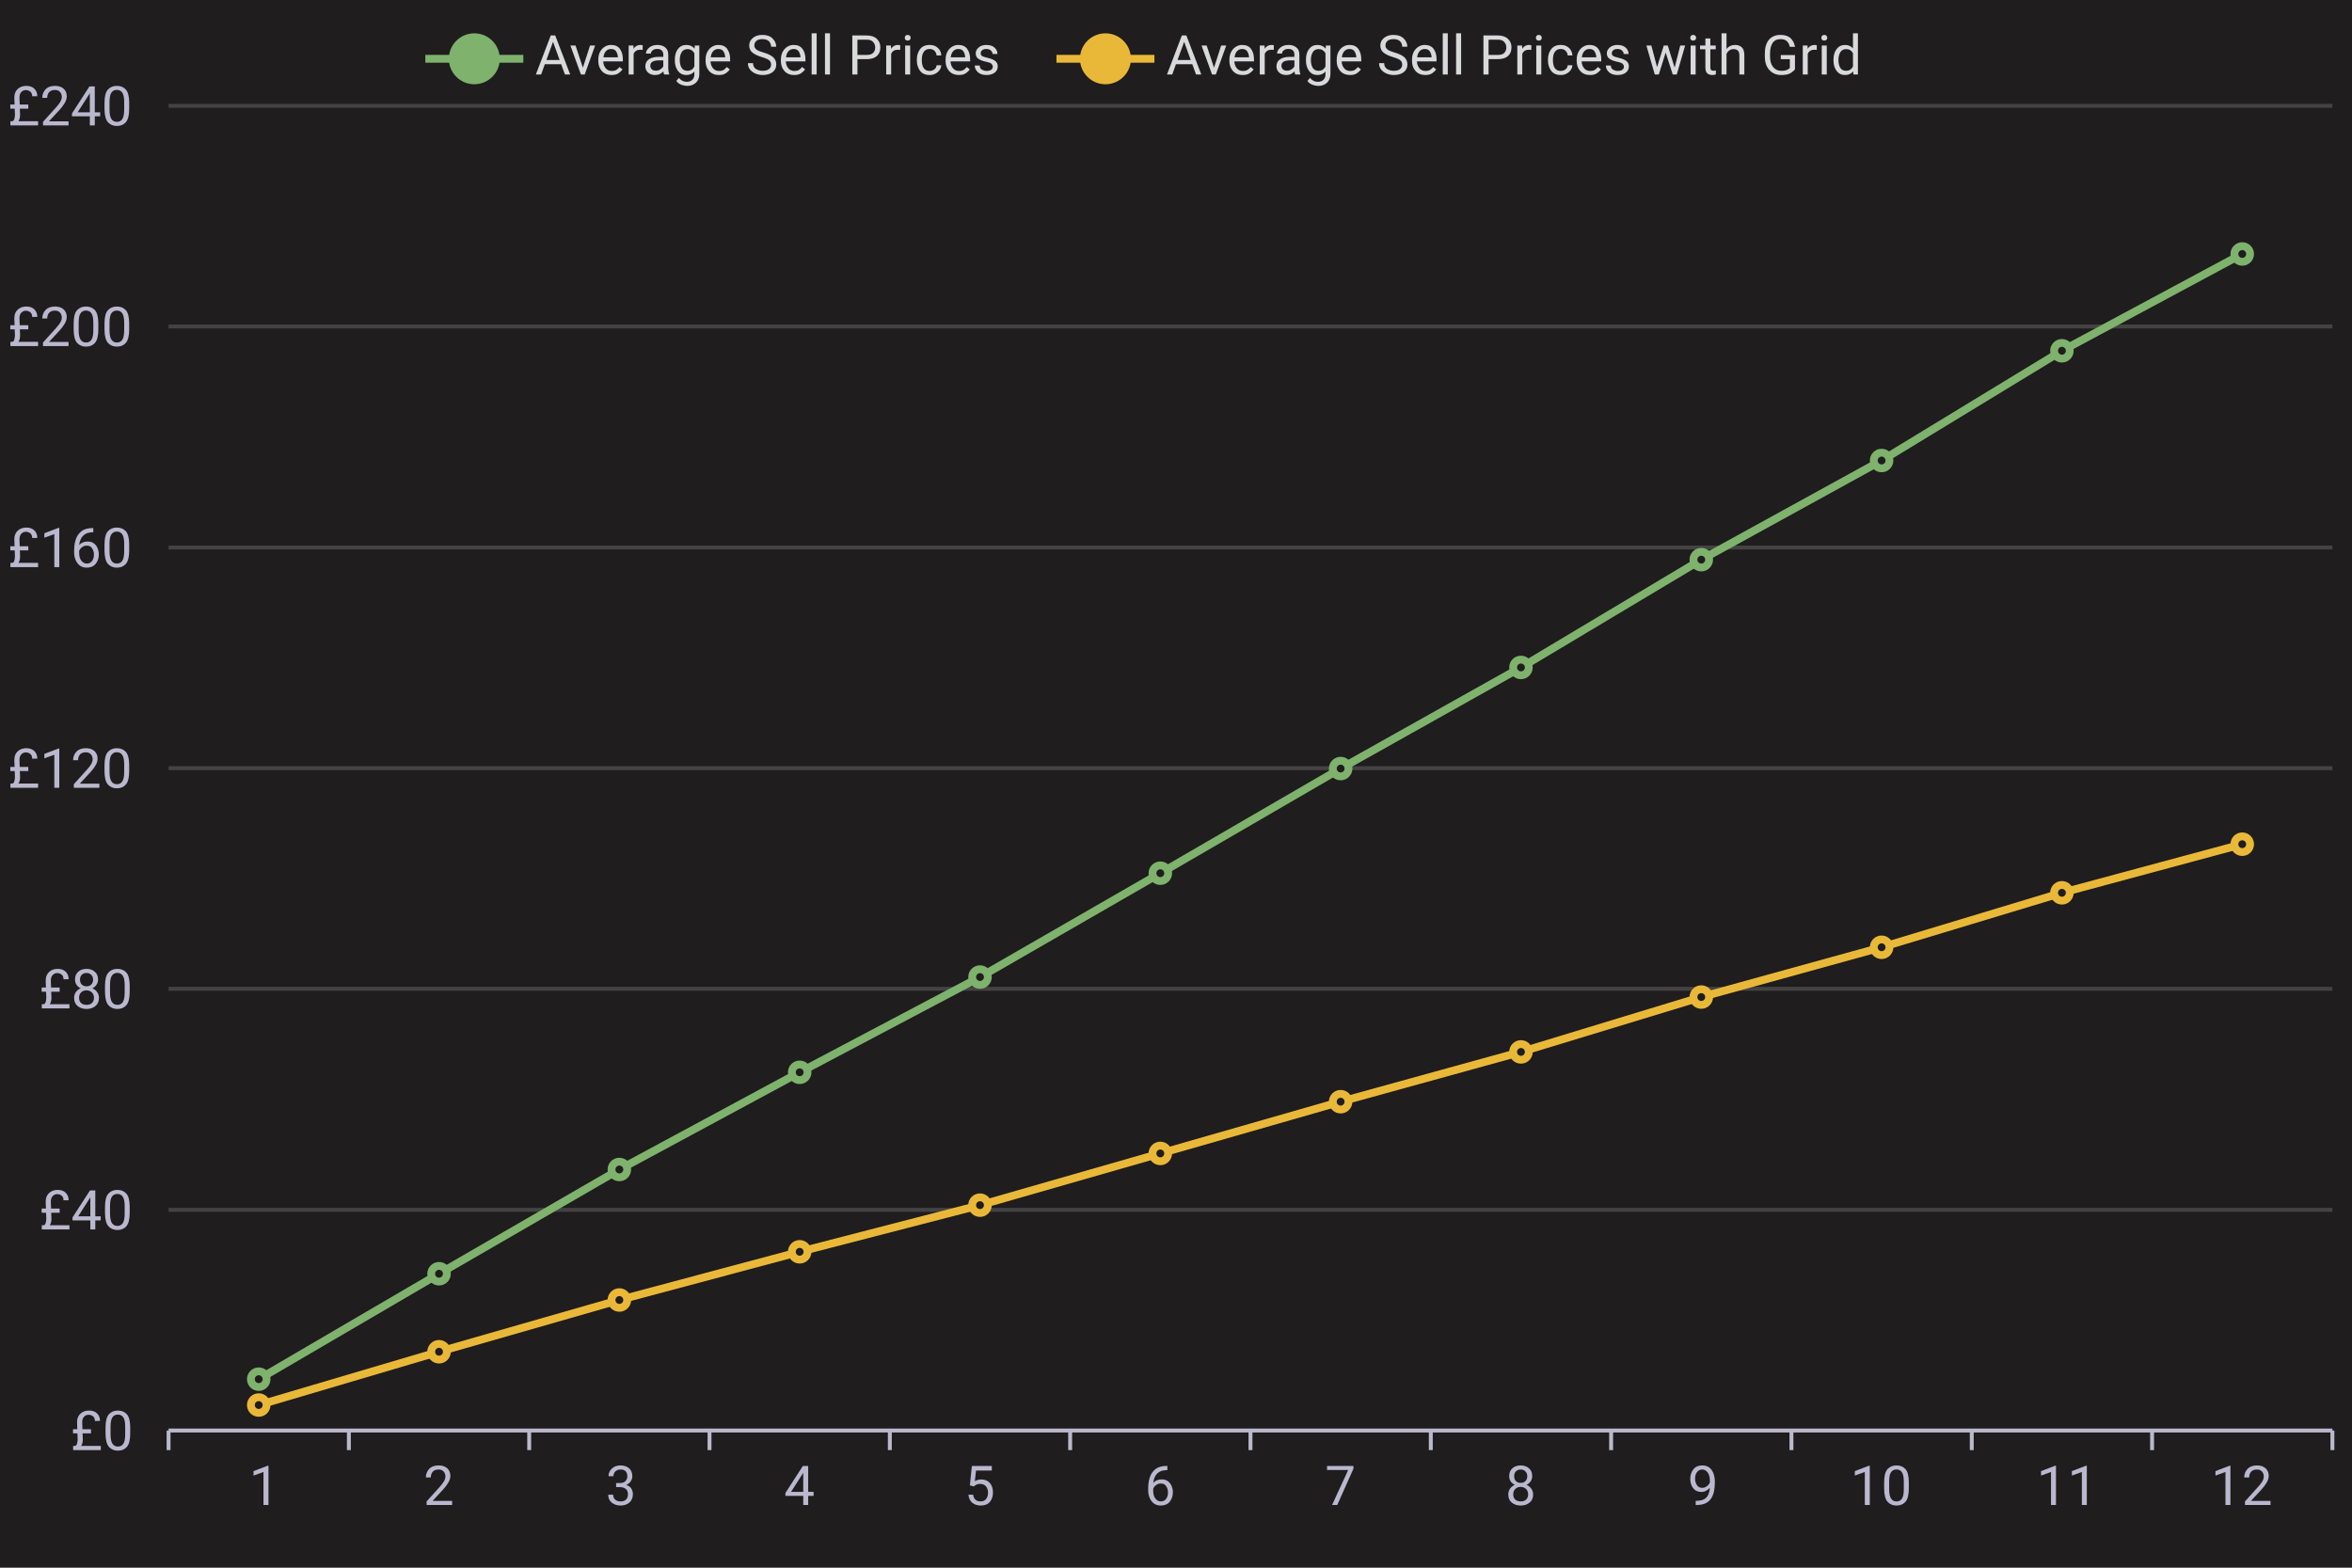
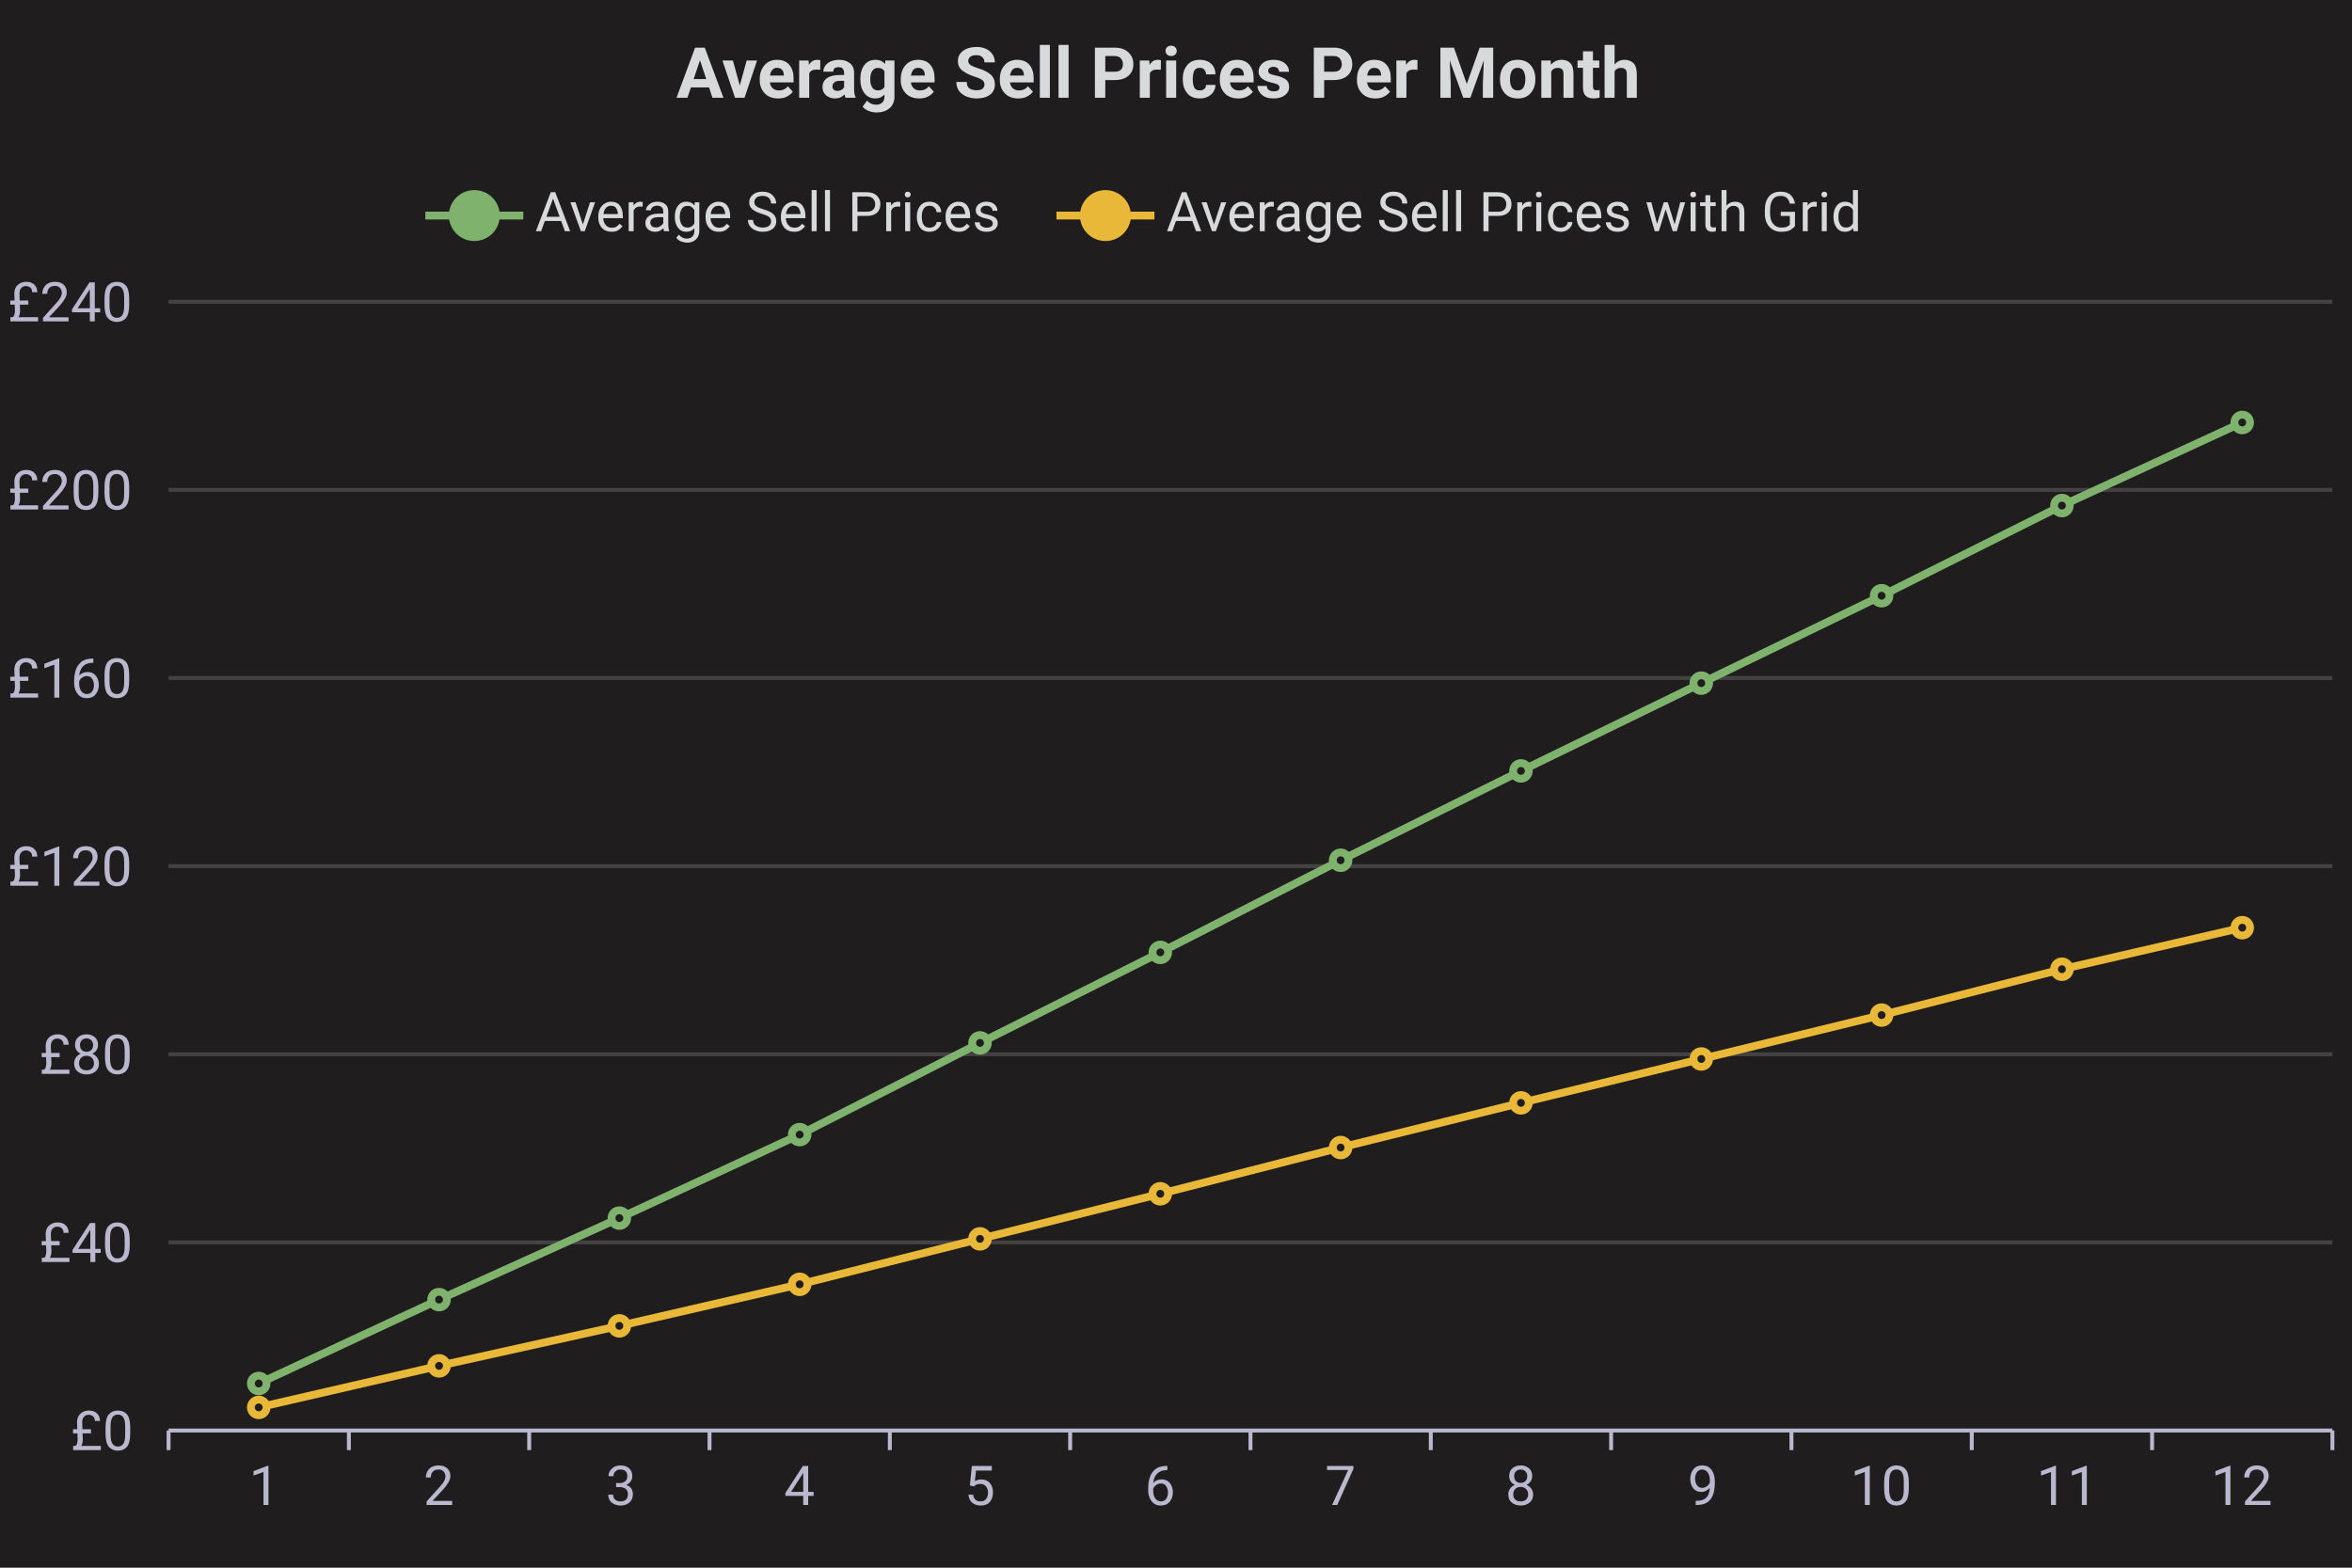
<svg xmlns="http://www.w3.org/2000/svg" width="600" height="400" viewBox="0 0 600 400">
  <rect x="0" y="0" width="600" height="400" fill="#1F1D1D" />
+   <text font-size="18" x="172.5" y="5" dy="15" font-weight="bold" dominant-baseline="middle" font-family="Roboto" fill="#D8D9DA">
+ Average Sell Prices Per Month
+ </text>
  <g>
-     <line stroke-width="2" x1="108.5" y1="15" x2="133.5" y2="15" stroke="#7EB26D" />
-     <circle cx="121" cy="15" r="5.5" stroke-width="2" stroke="#7EB26D" fill="#7EB26D" />
-     <text font-size="14" x="136.5" y="19" font-family="Roboto" fill="#D8D9DA">
+     <line stroke-width="2" x1="108.5" y1="55" x2="133.5" y2="55" stroke="#7EB26D" />
+     <circle cx="121" cy="55" r="5.5" stroke-width="2" stroke="#7EB26D" fill="#7EB26D" />
+     <text font-size="14" x="136.5" y="59" font-family="Roboto" fill="#D8D9DA">
Average Sell Prices
</text>
  </g>
  <g>
-     <line stroke-width="2" x1="269.5" y1="15" x2="294.5" y2="15" stroke="#EAB839" />
-     <circle cx="282" cy="15" r="5.5" stroke-width="2" stroke="#EAB839" fill="#EAB839" />
-     <text font-size="14" x="297.5" y="19" font-family="Roboto" fill="#D8D9DA">
+     <line stroke-width="2" x1="269.5" y1="55" x2="294.5" y2="55" stroke="#EAB839" />
+     <circle cx="282" cy="55" r="5.5" stroke-width="2" stroke="#EAB839" fill="#EAB839" />
+     <text font-size="14" x="297.5" y="59" font-family="Roboto" fill="#D8D9DA">
Average Sell Prices with Grid
</text>
  </g>
  <g stroke="#444343">
-     <line stroke-width="1" x1="43" y1="27" x2="595" y2="27" />
-     <line stroke-width="1" x1="43" y1="83.3" x2="595" y2="83.3" />
-     <line stroke-width="1" x1="43" y1="139.7" x2="595" y2="139.7" />
-     <line stroke-width="1" x1="43" y1="196" x2="595" y2="196" />
-     <line stroke-width="1" x1="43" y1="252.3" x2="595" y2="252.3" />
-     <line stroke-width="1" x1="43" y1="308.7" x2="595" y2="308.7" />
+     <line stroke-width="1" x1="43" y1="77" x2="595" y2="77" />
+     <line stroke-width="1" x1="43" y1="125" x2="595" y2="125" />
+     <line stroke-width="1" x1="43" y1="173" x2="595" y2="173" />
+     <line stroke-width="1" x1="43" y1="221" x2="595" y2="221" />
+     <line stroke-width="1" x1="43" y1="269" x2="595" y2="269" />
+     <line stroke-width="1" x1="43" y1="317" x2="595" y2="317" />
  </g>
  <g>
-     <text font-size="14" x="2" y="32" font-family="Roboto" fill="#B9B8CE">
+     <text font-size="14" x="2" y="82" font-family="Roboto" fill="#B9B8CE">
£240
</text>
-     <text font-size="14" x="2" y="88.3" font-family="Roboto" fill="#B9B8CE">
+     <text font-size="14" x="2" y="130" font-family="Roboto" fill="#B9B8CE">
£200
</text>
-     <text font-size="14" x="2" y="144.7" font-family="Roboto" fill="#B9B8CE">
+     <text font-size="14" x="2" y="178" font-family="Roboto" fill="#B9B8CE">
£160
</text>
-     <text font-size="14" x="2" y="201" font-family="Roboto" fill="#B9B8CE">
+     <text font-size="14" x="2" y="226" font-family="Roboto" fill="#B9B8CE">
£120
</text>
-     <text font-size="14" x="10" y="257.3" font-family="Roboto" fill="#B9B8CE">
+     <text font-size="14" x="10" y="274" font-family="Roboto" fill="#B9B8CE">
£80
</text>
-     <text font-size="14" x="10" y="313.7" font-family="Roboto" fill="#B9B8CE">
+     <text font-size="14" x="10" y="322" font-family="Roboto" fill="#B9B8CE">
£40
</text>
    <text font-size="14" x="18" y="370" font-family="Roboto" fill="#B9B8CE">
£0
</text>
  </g>
  <g>
    <g stroke="#B9B8CE">
      <line stroke-width="1" x1="43" y1="365" x2="595" y2="365" />
      <line stroke-width="1" x1="43" y1="365" x2="43" y2="370" />
      <line stroke-width="1" x1="89" y1="365" x2="89" y2="370" />
      <line stroke-width="1" x1="135" y1="365" x2="135" y2="370" />
      <line stroke-width="1" x1="181" y1="365" x2="181" y2="370" />
      <line stroke-width="1" x1="227" y1="365" x2="227" y2="370" />
      <line stroke-width="1" x1="273" y1="365" x2="273" y2="370" />
      <line stroke-width="1" x1="319" y1="365" x2="319" y2="370" />
      <line stroke-width="1" x1="365" y1="365" x2="365" y2="370" />
      <line stroke-width="1" x1="411" y1="365" x2="411" y2="370" />
      <line stroke-width="1" x1="457" y1="365" x2="457" y2="370" />
      <line stroke-width="1" x1="503" y1="365" x2="503" y2="370" />
      <line stroke-width="1" x1="549" y1="365" x2="549" y2="370" />
      <line stroke-width="1" x1="595" y1="365" x2="595" y2="370" />
    </g>
    <text font-size="14" x="63.5" y="384" font-family="Roboto" fill="#B9B8CE">
1
</text>
    <text font-size="14" x="108" y="384" font-family="Roboto" fill="#B9B8CE">
2
</text>
    <text font-size="14" x="154.5" y="384" font-family="Roboto" fill="#B9B8CE">
3
</text>
    <text font-size="14" x="200" y="384" font-family="Roboto" fill="#B9B8CE">
4
</text>
    <text font-size="14" x="246" y="384" font-family="Roboto" fill="#B9B8CE">
5
</text>
    <text font-size="14" x="292" y="384" font-family="Roboto" fill="#B9B8CE">
6
</text>
    <text font-size="14" x="338" y="384" font-family="Roboto" fill="#B9B8CE">
7
</text>
    <text font-size="14" x="384" y="384" font-family="Roboto" fill="#B9B8CE">
8
</text>
    <text font-size="14" x="430.5" y="384" font-family="Roboto" fill="#B9B8CE">
9
</text>
    <text font-size="14" x="472" y="384" font-family="Roboto" fill="#B9B8CE">
10
</text>
    <text font-size="14" x="519.5" y="384" font-family="Roboto" fill="#B9B8CE">
11
</text>
    <text font-size="14" x="564" y="384" font-family="Roboto" fill="#B9B8CE">
12
</text>
  </g>
  <g>
-     <path d="M 66 351.9 L 112 325 L 158 298.4 L 204 273.6 L 250 249.3 L 296 222.8 L 342 196.1 L 388 170.3 L 434 142.8 L 480 117.5 L 526 89.5 L 572 64.8" stroke-width="2" fill="none" stroke="#7EB26D" />
-     <circle cx="66" cy="351.9" r="2" stroke-width="2" stroke="#7EB26D" fill="#1F1D1D" />
-     <circle cx="112" cy="325" r="2" stroke-width="2" stroke="#7EB26D" fill="#1F1D1D" />
-     <circle cx="158" cy="298.4" r="2" stroke-width="2" stroke="#7EB26D" fill="#1F1D1D" />
-     <circle cx="204" cy="273.6" r="2" stroke-width="2" stroke="#7EB26D" fill="#1F1D1D" />
-     <circle cx="250" cy="249.3" r="2" stroke-width="2" stroke="#7EB26D" fill="#1F1D1D" />
-     <circle cx="296" cy="222.8" r="2" stroke-width="2" stroke="#7EB26D" fill="#1F1D1D" />
-     <circle cx="342" cy="196.1" r="2" stroke-width="2" stroke="#7EB26D" fill="#1F1D1D" />
-     <circle cx="388" cy="170.3" r="2" stroke-width="2" stroke="#7EB26D" fill="#1F1D1D" />
-     <circle cx="434" cy="142.8" r="2" stroke-width="2" stroke="#7EB26D" fill="#1F1D1D" />
-     <circle cx="480" cy="117.5" r="2" stroke-width="2" stroke="#7EB26D" fill="#1F1D1D" />
-     <circle cx="526" cy="89.5" r="2" stroke-width="2" stroke="#7EB26D" fill="#1F1D1D" />
-     <circle cx="572" cy="64.8" r="2" stroke-width="2" stroke="#7EB26D" fill="#1F1D1D" />
+     <path d="M 66 353 L 112 331.6 L 158 310.8 L 204 289.5 L 250 266.1 L 296 243 L 342 219.5 L 388 196.7 L 434 174.3 L 480 152 L 526 129 L 572 107.8" stroke-width="2" fill="none" stroke="#7EB26D" />
+     <circle cx="66" cy="353" r="2" stroke-width="2" stroke="#7EB26D" fill="#1F1D1D" />
+     <circle cx="112" cy="331.6" r="2" stroke-width="2" stroke="#7EB26D" fill="#1F1D1D" />
+     <circle cx="158" cy="310.8" r="2" stroke-width="2" stroke="#7EB26D" fill="#1F1D1D" />
+     <circle cx="204" cy="289.5" r="2" stroke-width="2" stroke="#7EB26D" fill="#1F1D1D" />
+     <circle cx="250" cy="266.1" r="2" stroke-width="2" stroke="#7EB26D" fill="#1F1D1D" />
+     <circle cx="296" cy="243" r="2" stroke-width="2" stroke="#7EB26D" fill="#1F1D1D" />
+     <circle cx="342" cy="219.5" r="2" stroke-width="2" stroke="#7EB26D" fill="#1F1D1D" />
+     <circle cx="388" cy="196.7" r="2" stroke-width="2" stroke="#7EB26D" fill="#1F1D1D" />
+     <circle cx="434" cy="174.3" r="2" stroke-width="2" stroke="#7EB26D" fill="#1F1D1D" />
+     <circle cx="480" cy="152" r="2" stroke-width="2" stroke="#7EB26D" fill="#1F1D1D" />
+     <circle cx="526" cy="129" r="2" stroke-width="2" stroke="#7EB26D" fill="#1F1D1D" />
+     <circle cx="572" cy="107.8" r="2" stroke-width="2" stroke="#7EB26D" fill="#1F1D1D" />
  </g>
  <g>
-     <path d="M 66 358.5 L 112 344.9 L 158 331.7 L 204 319.4 L 250 307.5 L 296 294.3 L 342 281.1 L 388 268.4 L 434 254.4 L 480 241.7 L 526 227.8 L 572 215.4" stroke-width="2" fill="none" stroke="#EAB839" />
-     <circle cx="66" cy="358.5" r="2" stroke-width="2" stroke="#EAB839" fill="#1F1D1D" />
-     <circle cx="112" cy="344.9" r="2" stroke-width="2" stroke="#EAB839" fill="#1F1D1D" />
-     <circle cx="158" cy="331.7" r="2" stroke-width="2" stroke="#EAB839" fill="#1F1D1D" />
-     <circle cx="204" cy="319.4" r="2" stroke-width="2" stroke="#EAB839" fill="#1F1D1D" />
-     <circle cx="250" cy="307.5" r="2" stroke-width="2" stroke="#EAB839" fill="#1F1D1D" />
-     <circle cx="296" cy="294.3" r="2" stroke-width="2" stroke="#EAB839" fill="#1F1D1D" />
-     <circle cx="342" cy="281.1" r="2" stroke-width="2" stroke="#EAB839" fill="#1F1D1D" />
-     <circle cx="388" cy="268.4" r="2" stroke-width="2" stroke="#EAB839" fill="#1F1D1D" />
-     <circle cx="434" cy="254.4" r="2" stroke-width="2" stroke="#EAB839" fill="#1F1D1D" />
-     <circle cx="480" cy="241.7" r="2" stroke-width="2" stroke="#EAB839" fill="#1F1D1D" />
-     <circle cx="526" cy="227.8" r="2" stroke-width="2" stroke="#EAB839" fill="#1F1D1D" />
-     <circle cx="572" cy="215.4" r="2" stroke-width="2" stroke="#EAB839" fill="#1F1D1D" />
+     <path d="M 66 359.1 L 112 348.5 L 158 338.3 L 204 327.7 L 250 316.1 L 296 304.6 L 342 292.8 L 388 281.4 L 434 270.2 L 480 259 L 526 247.3 L 572 236.7" stroke-width="2" fill="none" stroke="#EAB839" />
+     <circle cx="66" cy="359.1" r="2" stroke-width="2" stroke="#EAB839" fill="#1F1D1D" />
+     <circle cx="112" cy="348.5" r="2" stroke-width="2" stroke="#EAB839" fill="#1F1D1D" />
+     <circle cx="158" cy="338.3" r="2" stroke-width="2" stroke="#EAB839" fill="#1F1D1D" />
+     <circle cx="204" cy="327.7" r="2" stroke-width="2" stroke="#EAB839" fill="#1F1D1D" />
+     <circle cx="250" cy="316.1" r="2" stroke-width="2" stroke="#EAB839" fill="#1F1D1D" />
+     <circle cx="296" cy="304.6" r="2" stroke-width="2" stroke="#EAB839" fill="#1F1D1D" />
+     <circle cx="342" cy="292.8" r="2" stroke-width="2" stroke="#EAB839" fill="#1F1D1D" />
+     <circle cx="388" cy="281.4" r="2" stroke-width="2" stroke="#EAB839" fill="#1F1D1D" />
+     <circle cx="434" cy="270.2" r="2" stroke-width="2" stroke="#EAB839" fill="#1F1D1D" />
+     <circle cx="480" cy="259" r="2" stroke-width="2" stroke="#EAB839" fill="#1F1D1D" />
+     <circle cx="526" cy="247.3" r="2" stroke-width="2" stroke="#EAB839" fill="#1F1D1D" />
+     <circle cx="572" cy="236.7" r="2" stroke-width="2" stroke="#EAB839" fill="#1F1D1D" />
  </g>
</svg>
